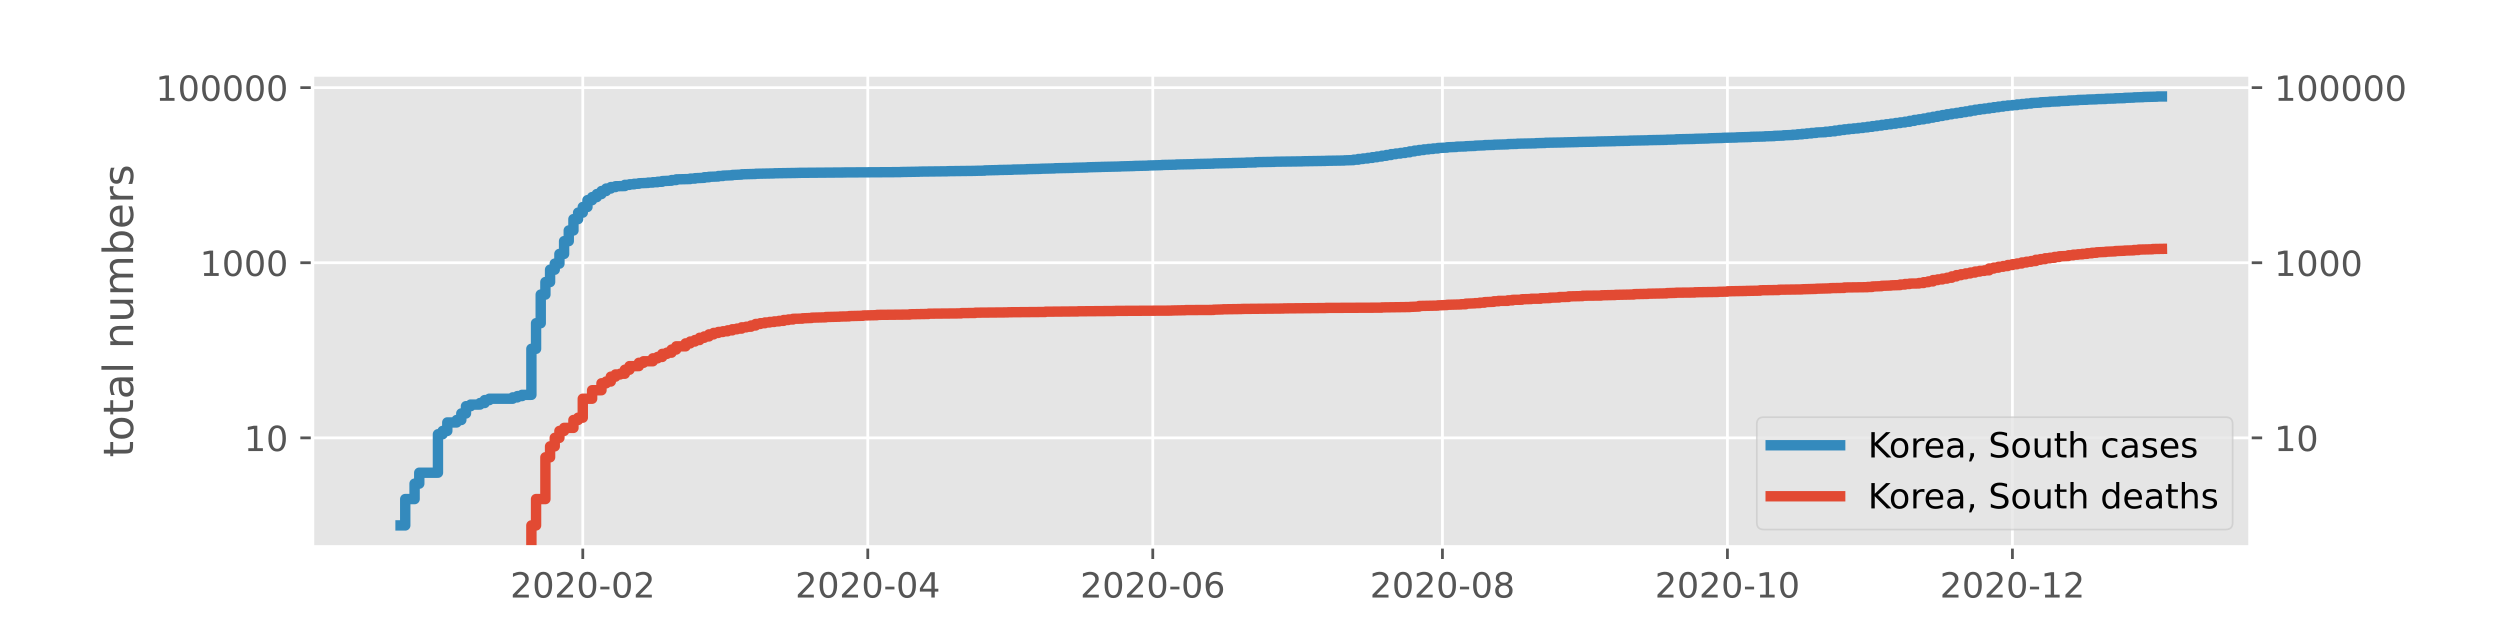
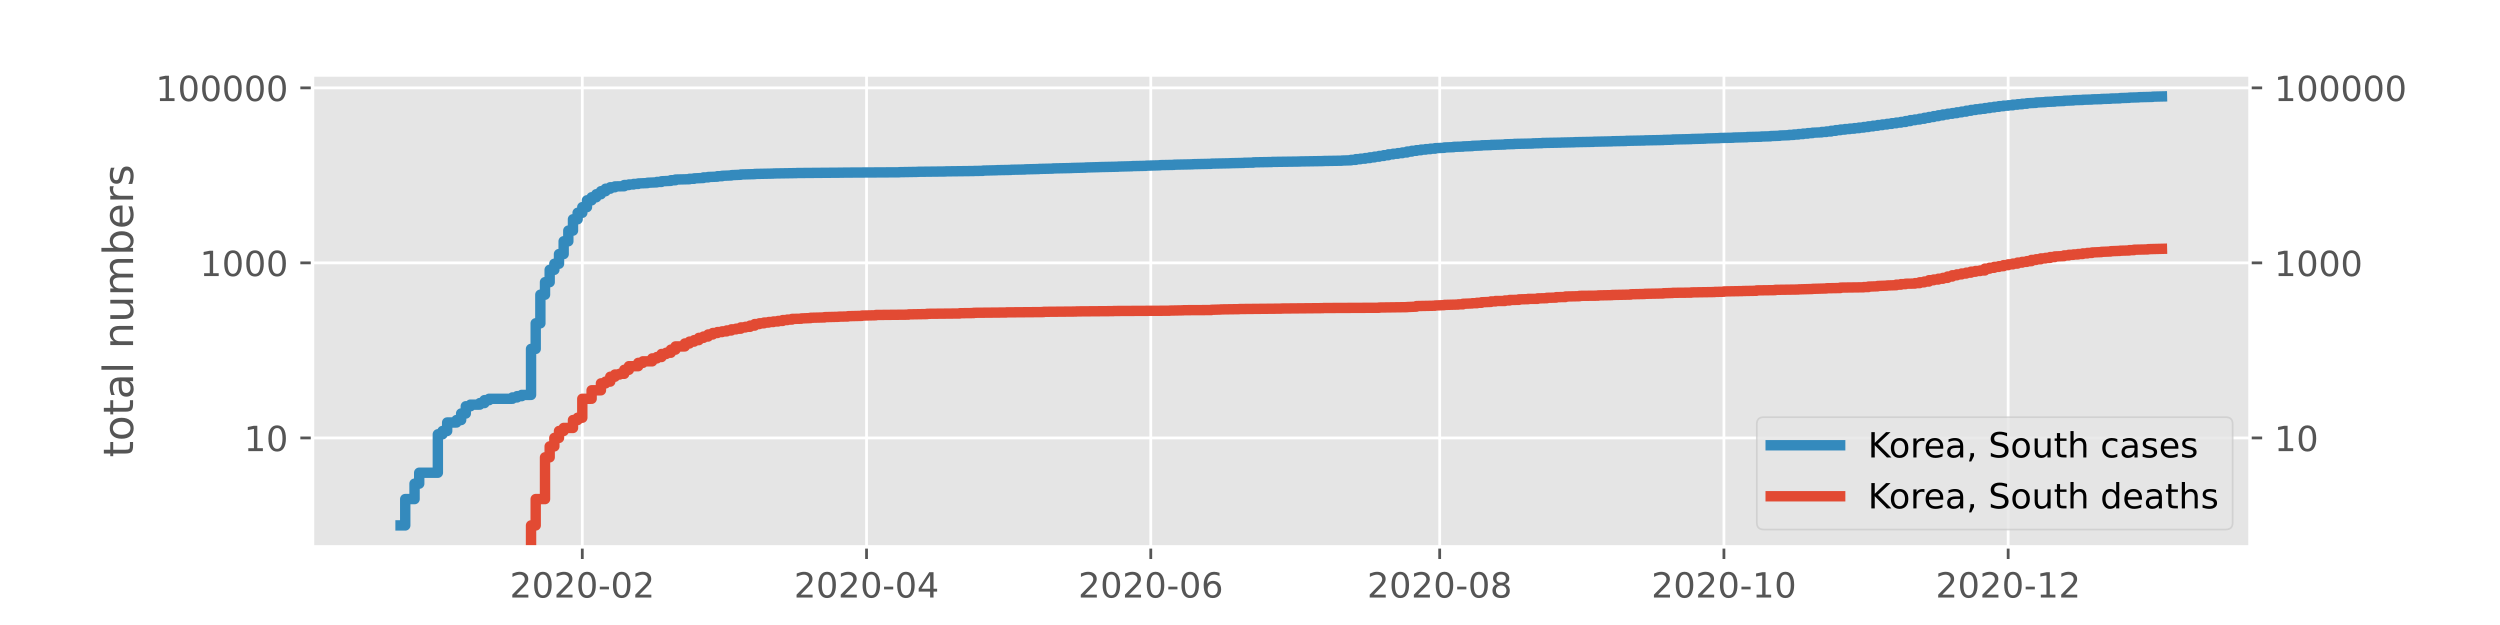
<svg xmlns="http://www.w3.org/2000/svg" xmlns:xlink="http://www.w3.org/1999/xlink" height="180pt" version="1.1" viewBox="0 0 720 180" width="720pt">
  <defs>
    <style type="text/css">*{stroke-linecap:butt;stroke-linejoin:round;}</style>
  </defs>
  <g id="figure_1">
    <g id="patch_1">
      <path d="M 0 180  L 720 180  L 720 0  L 0 0  z " style="fill:#ffffff;" />
    </g>
    <g id="axes_1">
      <g id="patch_2">
        <path d="M 90 157.5  L 648 157.5  L 648 21.6  L 90 21.6  z " style="fill:#e5e5e5;" />
      </g>
      <g id="matplotlib.axis_1">
        <g id="xtick_1">
          <g id="line2d_1">
-             <path clip-path="url(#p358bcbb4d2)" d="M 167.84 157.5  L 167.84 21.6  " style="fill:none;stroke:#ffffff;stroke-linecap:square;stroke-width:0.8;" />
+             <path clip-path="url(#p4f845d8f2d)" d="M 167.701 157.5  L 167.701 21.6  " style="fill:none;stroke:#ffffff;stroke-linecap:square;stroke-width:0.8;" />
          </g>
          <g id="line2d_2">
            <defs>
-               <path d="M 0 0  L 0 3.5  " id="ma86ecebaae" style="stroke:#555555;stroke-width:0.8;" />
+               <path d="M 0 0  L 0 3.5  " id="m349d7e79b9" style="stroke:#555555;stroke-width:0.8;" />
            </defs>
            <g>
-               <use style="fill:#555555;stroke:#555555;stroke-width:0.8;" x="167.84" xlink:href="#ma86ecebaae" y="157.5" />
+               <use style="fill:#555555;stroke:#555555;stroke-width:0.8;" x="167.701" xlink:href="#m349d7e79b9" y="157.5" />
            </g>
          </g>
          <g id="text_1">
-             <text style="fill:#555555;font-family:DejaVu Sans;font-size:10px;font-stretch:normal;font-style:normal;font-weight:normal;text-anchor:middle;" transform="rotate(-0, 167.8401, 172.0984)" x="167.84" y="172.098">2020-02</text>
+             <text style="fill:#555555;font-family:DejaVu Sans;font-size:10px;font-stretch:normal;font-style:normal;font-weight:normal;text-anchor:middle;" transform="rotate(-0, 167.7013, 172.0984)" x="167.701" y="172.098">2020-02</text>
          </g>
        </g>
        <g id="xtick_2">
          <g id="line2d_3">
-             <path clip-path="url(#p358bcbb4d2)" d="M 249.919 157.5  L 249.919 21.6  " style="fill:none;stroke:#ffffff;stroke-linecap:square;stroke-width:0.8;" />
+             <path clip-path="url(#p4f845d8f2d)" d="M 249.563 157.5  L 249.563 21.6  " style="fill:none;stroke:#ffffff;stroke-linecap:square;stroke-width:0.8;" />
          </g>
          <g id="line2d_4">
            <g>
-               <use style="fill:#555555;stroke:#555555;stroke-width:0.8;" x="249.919" xlink:href="#ma86ecebaae" y="157.5" />
+               <use style="fill:#555555;stroke:#555555;stroke-width:0.8;" x="249.563" xlink:href="#m349d7e79b9" y="157.5" />
            </g>
          </g>
          <g id="text_2">
-             <text style="fill:#555555;font-family:DejaVu Sans;font-size:10px;font-stretch:normal;font-style:normal;font-weight:normal;text-anchor:middle;" transform="rotate(-0, 249.9187, 172.0984)" x="249.919" y="172.098">2020-04</text>
+             <text style="fill:#555555;font-family:DejaVu Sans;font-size:10px;font-stretch:normal;font-style:normal;font-weight:normal;text-anchor:middle;" transform="rotate(-0, 249.5628, 172.0984)" x="249.563" y="172.098">2020-04</text>
          </g>
        </g>
        <g id="xtick_3">
          <g id="line2d_5">
-             <path clip-path="url(#p358bcbb4d2)" d="M 331.997 157.5  L 331.997 21.6  " style="fill:none;stroke:#ffffff;stroke-linecap:square;stroke-width:0.8;" />
+             <path clip-path="url(#p4f845d8f2d)" d="M 331.424 157.5  L 331.424 21.6  " style="fill:none;stroke:#ffffff;stroke-linecap:square;stroke-width:0.8;" />
          </g>
          <g id="line2d_6">
            <g>
-               <use style="fill:#555555;stroke:#555555;stroke-width:0.8;" x="331.997" xlink:href="#ma86ecebaae" y="157.5" />
+               <use style="fill:#555555;stroke:#555555;stroke-width:0.8;" x="331.424" xlink:href="#m349d7e79b9" y="157.5" />
            </g>
          </g>
          <g id="text_3">
-             <text style="fill:#555555;font-family:DejaVu Sans;font-size:10px;font-stretch:normal;font-style:normal;font-weight:normal;text-anchor:middle;" transform="rotate(-0, 331.9973, 172.0984)" x="331.997" y="172.098">2020-06</text>
+             <text style="fill:#555555;font-family:DejaVu Sans;font-size:10px;font-stretch:normal;font-style:normal;font-weight:normal;text-anchor:middle;" transform="rotate(-0, 331.4242, 172.0984)" x="331.424" y="172.098">2020-06</text>
          </g>
        </g>
        <g id="xtick_4">
          <g id="line2d_7">
-             <path clip-path="url(#p358bcbb4d2)" d="M 415.422 157.5  L 415.422 21.6  " style="fill:none;stroke:#ffffff;stroke-linecap:square;stroke-width:0.8;" />
+             <path clip-path="url(#p4f845d8f2d)" d="M 414.628 157.5  L 414.628 21.6  " style="fill:none;stroke:#ffffff;stroke-linecap:square;stroke-width:0.8;" />
          </g>
          <g id="line2d_8">
            <g>
-               <use style="fill:#555555;stroke:#555555;stroke-width:0.8;" x="415.422" xlink:href="#ma86ecebaae" y="157.5" />
+               <use style="fill:#555555;stroke:#555555;stroke-width:0.8;" x="414.628" xlink:href="#m349d7e79b9" y="157.5" />
            </g>
          </g>
          <g id="text_4">
-             <text style="fill:#555555;font-family:DejaVu Sans;font-size:10px;font-stretch:normal;font-style:normal;font-weight:normal;text-anchor:middle;" transform="rotate(-0, 415.4215, 172.0984)" x="415.422" y="172.098">2020-08</text>
+             <text style="fill:#555555;font-family:DejaVu Sans;font-size:10px;font-stretch:normal;font-style:normal;font-weight:normal;text-anchor:middle;" transform="rotate(-0, 414.6277, 172.0984)" x="414.628" y="172.098">2020-08</text>
          </g>
        </g>
        <g id="xtick_5">
          <g id="line2d_9">
-             <path clip-path="url(#p358bcbb4d2)" d="M 497.5 157.5  L 497.5 21.6  " style="fill:none;stroke:#ffffff;stroke-linecap:square;stroke-width:0.8;" />
+             <path clip-path="url(#p4f845d8f2d)" d="M 496.489 157.5  L 496.489 21.6  " style="fill:none;stroke:#ffffff;stroke-linecap:square;stroke-width:0.8;" />
          </g>
          <g id="line2d_10">
            <g>
-               <use style="fill:#555555;stroke:#555555;stroke-width:0.8;" x="497.5" xlink:href="#ma86ecebaae" y="157.5" />
+               <use style="fill:#555555;stroke:#555555;stroke-width:0.8;" x="496.489" xlink:href="#m349d7e79b9" y="157.5" />
            </g>
          </g>
          <g id="text_5">
-             <text style="fill:#555555;font-family:DejaVu Sans;font-size:10px;font-stretch:normal;font-style:normal;font-weight:normal;text-anchor:middle;" transform="rotate(-0, 497.5001, 172.0984)" x="497.5" y="172.098">2020-10</text>
+             <text style="fill:#555555;font-family:DejaVu Sans;font-size:10px;font-stretch:normal;font-style:normal;font-weight:normal;text-anchor:middle;" transform="rotate(-0, 496.4892, 172.0984)" x="496.489" y="172.098">2020-10</text>
          </g>
        </g>
        <g id="xtick_6">
          <g id="line2d_11">
-             <path clip-path="url(#p358bcbb4d2)" d="M 579.579 157.5  L 579.579 21.6  " style="fill:none;stroke:#ffffff;stroke-linecap:square;stroke-width:0.8;" />
+             <path clip-path="url(#p4f845d8f2d)" d="M 578.351 157.5  L 578.351 21.6  " style="fill:none;stroke:#ffffff;stroke-linecap:square;stroke-width:0.8;" />
          </g>
          <g id="line2d_12">
            <g>
-               <use style="fill:#555555;stroke:#555555;stroke-width:0.8;" x="579.579" xlink:href="#ma86ecebaae" y="157.5" />
+               <use style="fill:#555555;stroke:#555555;stroke-width:0.8;" x="578.351" xlink:href="#m349d7e79b9" y="157.5" />
            </g>
          </g>
          <g id="text_6">
-             <text style="fill:#555555;font-family:DejaVu Sans;font-size:10px;font-stretch:normal;font-style:normal;font-weight:normal;text-anchor:middle;" transform="rotate(-0, 579.5787, 172.0984)" x="579.579" y="172.098">2020-12</text>
+             <text style="fill:#555555;font-family:DejaVu Sans;font-size:10px;font-stretch:normal;font-style:normal;font-weight:normal;text-anchor:middle;" transform="rotate(-0, 578.3506, 172.0984)" x="578.351" y="172.098">2020-12</text>
          </g>
        </g>
      </g>
      <g id="matplotlib.axis_2">
        <g id="ytick_1">
          <g id="line2d_13">
-             <path clip-path="url(#p358bcbb4d2)" d="M 90 126.106  L 648 126.106  " style="fill:none;stroke:#ffffff;stroke-linecap:square;stroke-width:0.8;" />
+             <path clip-path="url(#p4f845d8f2d)" d="M 90 126.119  L 648 126.119  " style="fill:none;stroke:#ffffff;stroke-linecap:square;stroke-width:0.8;" />
          </g>
          <g id="line2d_14">
            <defs>
-               <path d="M 0 0  L -3.5 0  " id="mae85c278b9" style="stroke:#555555;stroke-width:0.8;" />
+               <path d="M 0 0  L -3.5 0  " id="m4d18a82ed4" style="stroke:#555555;stroke-width:0.8;" />
            </defs>
            <g>
-               <use style="fill:#555555;stroke:#555555;stroke-width:0.8;" x="90" xlink:href="#mae85c278b9" y="126.106" />
+               <use style="fill:#555555;stroke:#555555;stroke-width:0.8;" x="90" xlink:href="#m4d18a82ed4" y="126.119" />
            </g>
          </g>
          <g id="line2d_15">
            <defs>
-               <path d="M 0 0  L 3.5 0  " id="m5479e843fd" style="stroke:#555555;stroke-width:0.8;" />
+               <path d="M 0 0  L 3.5 0  " id="ma02a25c690" style="stroke:#555555;stroke-width:0.8;" />
            </defs>
            <g>
-               <use style="fill:#555555;stroke:#555555;stroke-width:0.8;" x="648" xlink:href="#m5479e843fd" y="126.106" />
+               <use style="fill:#555555;stroke:#555555;stroke-width:0.8;" x="648" xlink:href="#ma02a25c690" y="126.119" />
            </g>
          </g>
          <g id="text_7">
-             <text style="fill:#555555;font-family:DejaVu Sans;font-size:10px;font-stretch:normal;font-style:normal;font-weight:normal;text-anchor:end;" transform="rotate(-0, 83, 129.9052)" x="83" y="129.905">10</text>
+             <text style="fill:#555555;font-family:DejaVu Sans;font-size:10px;font-stretch:normal;font-style:normal;font-weight:normal;text-anchor:end;" transform="rotate(-0, 83, 129.9178)" x="83" y="129.918">10</text>
          </g>
          <g id="text_8">
-             <text style="fill:#555555;font-family:DejaVu Sans;font-size:10px;font-stretch:normal;font-style:normal;font-weight:normal;text-anchor:start;" transform="rotate(-0, 655, 129.9052)" x="655" y="129.905">10</text>
+             <text style="fill:#555555;font-family:DejaVu Sans;font-size:10px;font-stretch:normal;font-style:normal;font-weight:normal;text-anchor:start;" transform="rotate(-0, 655, 129.9178)" x="655" y="129.918">10</text>
          </g>
        </g>
        <g id="ytick_2">
          <g id="line2d_16">
-             <path clip-path="url(#p358bcbb4d2)" d="M 90 75.672  L 648 75.672  " style="fill:none;stroke:#ffffff;stroke-linecap:square;stroke-width:0.8;" />
+             <path clip-path="url(#p4f845d8f2d)" d="M 90 75.71  L 648 75.71  " style="fill:none;stroke:#ffffff;stroke-linecap:square;stroke-width:0.8;" />
          </g>
          <g id="line2d_17">
            <g>
-               <use style="fill:#555555;stroke:#555555;stroke-width:0.8;" x="90" xlink:href="#mae85c278b9" y="75.672" />
+               <use style="fill:#555555;stroke:#555555;stroke-width:0.8;" x="90" xlink:href="#m4d18a82ed4" y="75.71" />
            </g>
          </g>
          <g id="line2d_18">
            <g>
-               <use style="fill:#555555;stroke:#555555;stroke-width:0.8;" x="648" xlink:href="#m5479e843fd" y="75.672" />
+               <use style="fill:#555555;stroke:#555555;stroke-width:0.8;" x="648" xlink:href="#ma02a25c690" y="75.71" />
            </g>
          </g>
          <g id="text_9">
-             <text style="fill:#555555;font-family:DejaVu Sans;font-size:10px;font-stretch:normal;font-style:normal;font-weight:normal;text-anchor:end;" transform="rotate(-0, 83, 79.47158)" x="83" y="79.472">1000</text>
+             <text style="fill:#555555;font-family:DejaVu Sans;font-size:10px;font-stretch:normal;font-style:normal;font-weight:normal;text-anchor:end;" transform="rotate(-0, 83, 79.50959)" x="83" y="79.51">1000</text>
          </g>
          <g id="text_10">
-             <text style="fill:#555555;font-family:DejaVu Sans;font-size:10px;font-stretch:normal;font-style:normal;font-weight:normal;text-anchor:start;" transform="rotate(-0, 655, 79.47158)" x="655" y="79.472">1000</text>
+             <text style="fill:#555555;font-family:DejaVu Sans;font-size:10px;font-stretch:normal;font-style:normal;font-weight:normal;text-anchor:start;" transform="rotate(-0, 655, 79.50959)" x="655" y="79.51">1000</text>
          </g>
        </g>
        <g id="ytick_3">
          <g id="line2d_19">
-             <path clip-path="url(#p358bcbb4d2)" d="M 90 25.239  L 648 25.239  " style="fill:none;stroke:#ffffff;stroke-linecap:square;stroke-width:0.8;" />
+             <path clip-path="url(#p4f845d8f2d)" d="M 90 25.302  L 648 25.302  " style="fill:none;stroke:#ffffff;stroke-linecap:square;stroke-width:0.8;" />
          </g>
          <g id="line2d_20">
            <g>
-               <use style="fill:#555555;stroke:#555555;stroke-width:0.8;" x="90" xlink:href="#mae85c278b9" y="25.239" />
+               <use style="fill:#555555;stroke:#555555;stroke-width:0.8;" x="90" xlink:href="#m4d18a82ed4" y="25.302" />
            </g>
          </g>
          <g id="line2d_21">
            <g>
-               <use style="fill:#555555;stroke:#555555;stroke-width:0.8;" x="648" xlink:href="#m5479e843fd" y="25.239" />
+               <use style="fill:#555555;stroke:#555555;stroke-width:0.8;" x="648" xlink:href="#ma02a25c690" y="25.302" />
            </g>
          </g>
          <g id="text_11">
-             <text style="fill:#555555;font-family:DejaVu Sans;font-size:10px;font-stretch:normal;font-style:normal;font-weight:normal;text-anchor:end;" transform="rotate(-0, 83, 29.038)" x="83" y="29.038">100000</text>
+             <text style="fill:#555555;font-family:DejaVu Sans;font-size:10px;font-stretch:normal;font-style:normal;font-weight:normal;text-anchor:end;" transform="rotate(-0, 83, 29.10135)" x="83" y="29.101">100000</text>
          </g>
          <g id="text_12">
-             <text style="fill:#555555;font-family:DejaVu Sans;font-size:10px;font-stretch:normal;font-style:normal;font-weight:normal;text-anchor:start;" transform="rotate(-0, 655, 29.038)" x="655" y="29.038">100000</text>
+             <text style="fill:#555555;font-family:DejaVu Sans;font-size:10px;font-stretch:normal;font-style:normal;font-weight:normal;text-anchor:start;" transform="rotate(-0, 655, 29.10135)" x="655" y="29.101">100000</text>
          </g>
        </g>
        <g id="text_13">
          <text style="fill:#555555;font-family:DejaVu Sans;font-size:12px;font-stretch:normal;font-style:normal;font-weight:normal;text-anchor:middle;" transform="rotate(-90, 38.32937, 89.55)" x="38.329" y="89.55">total numbers</text>
        </g>
      </g>
      <g id="line2d_22">
-         <path clip-path="url(#p358bcbb4d2)" d="M 115.364 151.323  L 116.709 151.323  L 116.709 143.732  L 119.4 143.732  L 119.4 139.291  L 120.746 139.291  L 120.746 136.141  L 126.128 136.141  L 126.128 125.062  L 127.474 125.062  L 127.474 124.109  L 128.819 124.109  L 128.819 121.665  L 131.51 121.665  L 131.51 120.959  L 132.856 120.959  L 132.856 119.077  L 134.201 119.077  L 134.201 116.984  L 135.547 116.984  L 135.547 116.518  L 138.238 116.518  L 138.238 116.071  L 139.584 116.071  L 139.584 115.228  L 140.929 115.228  L 140.929 114.83  L 147.657 114.83  L 147.657 114.446  L 149.002 114.446  L 149.002 114.074  L 150.348 114.074  L 150.348 113.715  L 153.039 113.715  L 153.039 100.46  L 154.385 100.46  L 154.385 93.081  L 155.73 93.081  L 155.73 84.839  L 157.076 84.839  L 157.076 81.23  L 158.421 81.23  L 158.421 77.673  L 159.767 77.673  L 159.767 75.927  L 161.112 75.927  L 161.112 73.133  L 162.458 73.133  L 162.458 69.444  L 163.803 69.444  L 163.803 66.376  L 165.149 66.376  L 165.149 63.107  L 166.495 63.107  L 166.495 61.238  L 167.84 61.238  L 167.84 59.61  L 169.186 59.61  L 169.186 57.647  L 170.531 57.647  L 170.531 56.764  L 171.877 56.764  L 171.877 55.89  L 173.222 55.89  L 173.222 55.018  L 174.568 55.018  L 174.568 54.298  L 175.913 54.298  L 175.913 53.881  L 177.259 53.881  L 177.259 53.638  L 179.95 53.587  L 179.95 53.24  L 181.296 53.24  L 181.296 53.08  L 182.641 53.08  L 182.641 52.928  L 183.987 52.928  L 183.987 52.782  L 186.678 52.68  L 186.678 52.581  L 188.023 52.581  L 188.023 52.47  L 189.369 52.47  L 189.369 52.348  L 190.714 52.348  L 190.714 52.152  L 193.406 52.041  L 193.406 51.857  L 194.751 51.857  L 194.751 51.657  L 198.788 51.565  L 198.788 51.444  L 200.133 51.444  L 200.133 51.32  L 202.824 51.213  L 202.824 51.043  L 204.17 51.043  L 204.17 50.922  L 206.861 50.833  L 206.861 50.692  L 208.207 50.692  L 208.207 50.58  L 210.898 50.482  L 210.898 50.388  L 213.589 50.286  L 213.589 50.199  L 217.626 50.099  L 217.626 50.043  L 223.008 49.942  L 223.008 49.909  L 229.735 49.804  L 229.735 49.781  L 243.191 49.676  L 243.191 49.662  L 259.338 49.572  L 259.338 49.538  L 264.72 49.45  L 264.72 49.421  L 272.793 49.334  L 272.793 49.303  L 280.866 49.209  L 280.866 49.19  L 283.558 49.151  L 283.558 49.075  L 287.594 48.981  L 287.594 48.955  L 291.631 48.886  L 291.631 48.84  L 295.667 48.766  L 295.667 48.718  L 299.704 48.63  L 299.704 48.595  L 303.741 48.507  L 303.741 48.456  L 309.123 48.349  L 309.123 48.318  L 313.16 48.227  L 313.16 48.183  L 317.196 48.081  L 317.196 48.066  L 322.578 47.957  L 322.578 47.923  L 326.615 47.825  L 326.615 47.789  L 330.652 47.709  L 330.652 47.663  L 334.688 47.557  L 334.688 47.506  L 338.725 47.431  L 338.725 47.379  L 344.107 47.272  L 344.107 47.237  L 349.49 47.128  L 349.49 47.078  L 354.872 46.972  L 354.872 46.951  L 358.908 46.866  L 358.908 46.819  L 361.599 46.787  L 361.599 46.699  L 366.982 46.613  L 366.982 46.576  L 375.055 46.471  L 375.055 46.445  L 381.783 46.34  L 381.783 46.313  L 387.165 46.226  L 387.165 46.184  L 389.856 46.108  L 389.856 45.987  L 391.202 45.987  L 391.202 45.785  L 392.547 45.785  L 392.547 45.645  L 393.893 45.645  L 393.893 45.473  L 395.238 45.473  L 395.238 45.269  L 396.584 45.269  L 396.584 45.074  L 397.929 45.074  L 397.929 44.859  L 399.275 44.859  L 399.275 44.643  L 400.62 44.643  L 400.62 44.39  L 401.966 44.39  L 401.966 44.224  L 403.312 44.224  L 403.312 44.052  L 404.657 44.052  L 404.657 43.858  L 406.003 43.858  L 406.003 43.597  L 407.348 43.597  L 407.348 43.382  L 408.694 43.382  L 408.694 43.198  L 410.039 43.198  L 410.039 43.031  L 411.385 43.031  L 411.385 42.894  L 412.73 42.894  L 412.73 42.765  L 414.076 42.765  L 414.076 42.621  L 416.767 42.517  L 416.767 42.413  L 419.458 42.325  L 419.458 42.238  L 422.149 42.177  L 422.149 42.107  L 424.84 42.028  L 424.84 41.949  L 427.531 41.861  L 427.531 41.793  L 430.223 41.734  L 430.223 41.68  L 434.259 41.573  L 434.259 41.499  L 436.95 41.438  L 436.95 41.385  L 442.333 41.284  L 442.333 41.232  L 445.024 41.173  L 445.024 41.119  L 450.406 41.024  L 450.406 41.006  L 454.442 40.919  L 454.442 40.89  L 459.825 40.793  L 459.825 40.759  L 465.207 40.653  L 465.207 40.621  L 469.244 40.552  L 469.244 40.507  L 474.626 40.405  L 474.626 40.374  L 480.008 40.276  L 480.008 40.237  L 482.699 40.185  L 482.699 40.119  L 488.081 40.01  L 488.081 39.973  L 492.118 39.878  L 492.118 39.83  L 496.155 39.727  L 496.155 39.687  L 500.191 39.608  L 500.191 39.558  L 504.228 39.463  L 504.228 39.406  L 508.265 39.316  L 508.265 39.259  L 510.956 39.202  L 510.956 39.128  L 513.647 39.048  L 513.647 38.968  L 516.338 38.883  L 516.338 38.796  L 517.683 38.796  L 517.683 38.679  L 519.029 38.679  L 519.029 38.551  L 520.374 38.551  L 520.374 38.418  L 521.72 38.418  L 521.72 38.278  L 523.066 38.278  L 523.066 38.16  L 525.757 38.064  L 525.757 37.941  L 527.102 37.941  L 527.102 37.808  L 528.448 37.808  L 528.448 37.609  L 529.793 37.609  L 529.793 37.418  L 531.139 37.418  L 531.139 37.257  L 532.484 37.257  L 532.484 37.11  L 533.83 37.11  L 533.83 36.989  L 535.176 36.989  L 535.176 36.845  L 536.521 36.845  L 536.521 36.685  L 537.867 36.685  L 537.867 36.518  L 539.212 36.518  L 539.212 36.327  L 540.558 36.327  L 540.558 36.153  L 541.903 36.153  L 541.903 35.967  L 543.249 35.967  L 543.249 35.789  L 544.594 35.789  L 544.594 35.62  L 545.94 35.62  L 545.94 35.43  L 547.286 35.43  L 547.286 35.247  L 548.631 35.247  L 548.631 35.06  L 549.977 35.06  L 549.977 34.808  L 551.322 34.808  L 551.322 34.541  L 552.668 34.541  L 552.668 34.359  L 554.013 34.359  L 554.013 34.14  L 555.359 34.14  L 555.359 33.877  L 556.704 33.877  L 556.704 33.636  L 558.05 33.636  L 558.05 33.388  L 559.395 33.388  L 559.395 33.148  L 560.741 33.148  L 560.741 32.903  L 562.087 32.903  L 562.087 32.701  L 563.432 32.701  L 563.432 32.515  L 564.778 32.515  L 564.778 32.285  L 566.123 32.285  L 566.123 32.082  L 567.469 32.082  L 567.469 31.832  L 568.814 31.832  L 568.814 31.608  L 570.16 31.608  L 570.16 31.419  L 571.505 31.419  L 571.505 31.265  L 572.851 31.265  L 572.851 31.068  L 574.197 31.068  L 574.197 30.875  L 575.542 30.875  L 575.542 30.699  L 576.888 30.699  L 576.888 30.515  L 578.233 30.515  L 578.233 30.37  L 579.579 30.37  L 579.579 30.256  L 580.924 30.256  L 580.924 30.081  L 582.27 30.081  L 582.27 29.96  L 583.615 29.96  L 583.615 29.82  L 584.961 29.82  L 584.961 29.676  L 587.652 29.566  L 587.652 29.463  L 590.343 29.356  L 590.343 29.284  L 593.034 29.2  L 593.034 29.112  L 595.725 29.032  L 595.725 28.952  L 598.416 28.864  L 598.416 28.785  L 601.108 28.726  L 601.108 28.668  L 603.799 28.608  L 603.799 28.548  L 606.49 28.498  L 606.49 28.434  L 609.181 28.377  L 609.181 28.314  L 611.872 28.262  L 611.872 28.183  L 614.563 28.112  L 614.563 28.045  L 617.254 27.981  L 617.254 27.931  L 621.291 27.842  L 621.291 27.777  L 622.636 27.777  L 622.636 27.777  " style="fill:none;stroke:#348abd;stroke-linecap:square;stroke-width:3;" />
+         <path clip-path="url(#p4f845d8f2d)" d="M 115.364 151.323  L 116.706 151.323  L 116.706 143.736  L 119.39 143.736  L 119.39 139.297  L 120.732 139.297  L 120.732 136.148  L 126.1 136.148  L 126.1 125.075  L 127.442 125.075  L 127.442 124.123  L 128.784 124.123  L 128.784 121.68  L 131.468 121.68  L 131.468 120.974  L 132.81 120.974  L 132.81 119.093  L 134.152 119.093  L 134.152 117.002  L 135.494 117.002  L 135.494 116.536  L 138.177 116.536  L 138.177 116.089  L 139.519 116.089  L 139.519 115.246  L 140.861 115.246  L 140.861 114.848  L 147.571 114.848  L 147.571 114.464  L 148.913 114.464  L 148.913 114.093  L 150.255 114.093  L 150.255 113.734  L 152.939 113.734  L 152.939 100.485  L 154.281 100.485  L 154.281 93.111  L 155.623 93.111  L 155.623 84.872  L 156.965 84.872  L 156.965 81.265  L 158.307 81.265  L 158.307 77.71  L 159.649 77.71  L 159.649 75.965  L 160.991 75.965  L 160.991 73.172  L 162.333 73.172  L 162.333 69.485  L 163.675 69.485  L 163.675 66.419  L 165.017 66.419  L 165.017 63.151  L 166.359 63.151  L 166.359 61.283  L 167.701 61.283  L 167.701 59.656  L 169.043 59.656  L 169.043 57.694  L 170.385 57.694  L 170.385 56.812  L 171.727 56.812  L 171.727 55.938  L 173.069 55.938  L 173.069 55.066  L 174.411 55.066  L 174.411 54.346  L 175.753 54.346  L 175.753 53.93  L 177.095 53.93  L 177.095 53.687  L 179.779 53.636  L 179.779 53.289  L 181.121 53.289  L 181.121 53.13  L 182.463 53.13  L 182.463 52.978  L 183.805 52.978  L 183.805 52.832  L 186.489 52.729  L 186.489 52.631  L 189.173 52.519  L 189.173 52.398  L 190.515 52.398  L 190.515 52.202  L 193.199 52.091  L 193.199 51.907  L 194.541 51.907  L 194.541 51.707  L 198.567 51.615  L 198.567 51.494  L 199.909 51.494  L 199.909 51.37  L 202.593 51.263  L 202.593 51.093  L 203.935 51.093  L 203.935 50.972  L 206.619 50.884  L 206.619 50.743  L 207.961 50.743  L 207.961 50.631  L 210.645 50.533  L 210.645 50.439  L 213.329 50.337  L 213.329 50.25  L 217.355 50.15  L 217.355 50.094  L 222.723 49.993  L 222.723 49.96  L 229.433 49.855  L 229.433 49.832  L 242.853 49.727  L 242.853 49.713  L 258.957 49.623  L 258.957 49.589  L 264.325 49.501  L 264.325 49.472  L 272.377 49.386  L 272.377 49.354  L 280.429 49.26  L 280.429 49.241  L 283.113 49.202  L 283.113 49.126  L 287.139 49.033  L 287.139 49.007  L 291.165 48.937  L 291.165 48.891  L 295.19 48.818  L 295.19 48.77  L 299.216 48.682  L 299.216 48.646  L 303.242 48.559  L 303.242 48.508  L 308.61 48.401  L 308.61 48.37  L 312.636 48.279  L 312.636 48.235  L 316.662 48.133  L 316.662 48.118  L 322.03 48.009  L 322.03 47.975  L 326.056 47.877  L 326.056 47.841  L 330.082 47.761  L 330.082 47.716  L 334.108 47.609  L 334.108 47.558  L 338.134 47.483  L 338.134 47.431  L 343.502 47.325  L 343.502 47.289  L 348.87 47.18  L 348.87 47.131  L 354.238 47.024  L 354.238 47.004  L 358.264 46.918  L 358.264 46.872  L 360.948 46.84  L 360.948 46.752  L 366.316 46.666  L 366.316 46.629  L 374.368 46.523  L 374.368 46.497  L 381.078 46.392  L 381.078 46.365  L 386.446 46.279  L 386.446 46.237  L 389.13 46.161  L 389.13 46.04  L 390.472 46.04  L 390.472 45.838  L 391.814 45.838  L 391.814 45.699  L 393.156 45.699  L 393.156 45.526  L 394.498 45.526  L 394.498 45.322  L 395.84 45.322  L 395.84 45.127  L 397.182 45.127  L 397.182 44.913  L 398.524 44.913  L 398.524 44.697  L 399.866 44.697  L 399.866 44.444  L 401.208 44.444  L 401.208 44.278  L 402.55 44.278  L 402.55 44.106  L 403.892 44.106  L 403.892 43.912  L 405.234 43.912  L 405.234 43.651  L 406.576 43.651  L 406.576 43.436  L 407.918 43.436  L 407.918 43.252  L 409.26 43.252  L 409.26 43.085  L 410.602 43.085  L 410.602 42.948  L 411.944 42.948  L 411.944 42.82  L 413.286 42.82  L 413.286 42.676  L 415.97 42.572  L 415.97 42.468  L 418.654 42.38  L 418.654 42.293  L 421.338 42.232  L 421.338 42.162  L 424.022 42.083  L 424.022 42.004  L 426.706 41.916  L 426.706 41.848  L 429.39 41.789  L 429.39 41.735  L 433.416 41.628  L 433.416 41.554  L 436.1 41.493  L 436.1 41.44  L 441.468 41.339  L 441.468 41.287  L 444.152 41.228  L 444.152 41.175  L 449.519 41.079  L 449.519 41.062  L 453.545 40.974  L 453.545 40.945  L 458.913 40.849  L 458.913 40.815  L 464.281 40.708  L 464.281 40.676  L 468.307 40.607  L 468.307 40.562  L 473.675 40.461  L 473.675 40.429  L 479.043 40.332  L 479.043 40.292  L 481.727 40.241  L 481.727 40.175  L 487.095 40.066  L 487.095 40.029  L 491.121 39.934  L 491.121 39.886  L 495.147 39.783  L 495.147 39.743  L 499.173 39.665  L 499.173 39.614  L 503.199 39.52  L 503.199 39.462  L 507.225 39.373  L 507.225 39.315  L 509.909 39.259  L 509.909 39.184  L 512.593 39.105  L 512.593 39.025  L 515.277 38.939  L 515.277 38.853  L 516.619 38.853  L 516.619 38.735  L 517.961 38.735  L 517.961 38.608  L 519.303 38.608  L 519.303 38.475  L 520.645 38.475  L 520.645 38.335  L 521.987 38.335  L 521.987 38.217  L 524.671 38.12  L 524.671 37.998  L 526.013 37.998  L 526.013 37.865  L 527.355 37.865  L 527.355 37.666  L 528.697 37.666  L 528.697 37.475  L 530.039 37.475  L 530.039 37.314  L 531.381 37.314  L 531.381 37.168  L 532.723 37.168  L 532.723 37.046  L 534.065 37.046  L 534.065 36.903  L 535.407 36.903  L 535.407 36.743  L 536.749 36.743  L 536.749 36.576  L 538.091 36.576  L 538.091 36.385  L 539.433 36.385  L 539.433 36.21  L 540.775 36.21  L 540.775 36.025  L 542.117 36.025  L 542.117 35.847  L 543.459 35.847  L 543.459 35.678  L 544.801 35.678  L 544.801 35.488  L 546.143 35.488  L 546.143 35.305  L 547.485 35.305  L 547.485 35.119  L 548.827 35.119  L 548.827 34.867  L 550.169 34.867  L 550.169 34.6  L 551.511 34.6  L 551.511 34.418  L 552.853 34.418  L 552.853 34.198  L 554.195 34.198  L 554.195 33.936  L 555.537 33.936  L 555.537 33.695  L 556.879 33.695  L 556.879 33.447  L 558.221 33.447  L 558.221 33.207  L 559.563 33.207  L 559.563 32.963  L 560.905 32.963  L 560.905 32.761  L 562.247 32.761  L 562.247 32.574  L 563.589 32.574  L 563.589 32.345  L 564.931 32.345  L 564.931 32.142  L 566.273 32.142  L 566.273 31.892  L 567.615 31.892  L 567.615 31.668  L 568.957 31.668  L 568.957 31.48  L 570.299 31.48  L 570.299 31.325  L 571.641 31.325  L 571.641 31.129  L 572.983 31.129  L 572.983 30.935  L 574.325 30.935  L 574.325 30.759  L 575.667 30.759  L 575.667 30.576  L 577.009 30.576  L 577.009 30.431  L 578.351 30.431  L 578.351 30.317  L 579.693 30.317  L 579.693 30.142  L 581.035 30.142  L 581.035 30.021  L 582.377 30.021  L 582.377 29.881  L 583.719 29.881  L 583.719 29.737  L 586.403 29.627  L 586.403 29.524  L 589.087 29.417  L 589.087 29.346  L 591.771 29.261  L 591.771 29.173  L 594.455 29.093  L 594.455 29.014  L 597.139 28.925  L 597.139 28.846  L 599.823 28.788  L 599.823 28.73  L 602.506 28.67  L 602.506 28.61  L 605.19 28.559  L 605.19 28.496  L 607.874 28.439  L 607.874 28.375  L 610.558 28.324  L 610.558 28.245  L 613.242 28.174  L 613.242 28.107  L 615.926 28.043  L 615.926 27.993  L 619.952 27.904  L 619.952 27.839  L 622.636 27.777  L 622.636 27.777  " style="fill:none;stroke:#348abd;stroke-linecap:square;stroke-width:3;" />
      </g>
      <g id="line2d_23">
-         <path clip-path="url(#p358bcbb4d2)" d="M 153.039 181  L 153.039 151.323  L 154.385 151.323  L 154.385 143.732  L 157.076 143.732  L 157.076 131.7  L 158.421 131.7  L 158.421 128.55  L 159.767 128.55  L 159.767 126.106  L 161.112 126.106  L 161.112 124.109  L 162.458 124.109  L 162.458 123.233  L 165.149 123.233  L 165.149 120.959  L 166.495 120.959  L 166.495 120.295  L 167.84 120.295  L 167.84 114.83  L 170.531 114.83  L 170.531 112.386  L 173.222 112.386  L 173.222 110.39  L 174.568 110.39  L 174.568 109.88  L 175.913 109.88  L 175.913 108.48  L 177.259 108.48  L 177.259 107.842  L 178.605 107.842  L 178.605 107.637  L 179.95 107.637  L 179.95 106.483  L 181.296 106.483  L 181.296 105.44  L 183.987 105.44  L 183.987 104.487  L 185.332 104.487  L 185.332 104.04  L 188.023 104.04  L 188.023 103.197  L 189.369 103.197  L 189.369 102.799  L 190.714 102.799  L 190.714 101.922  L 192.06 101.922  L 192.06 101.567  L 193.406 101.567  L 193.406 100.672  L 194.751 100.672  L 194.751 99.746  L 197.442 99.746  L 197.442 98.892  L 198.788 98.892  L 198.788 98.358  L 200.133 98.358  L 200.133 97.932  L 201.479 97.932  L 201.479 97.283  L 202.824 97.283  L 202.824 96.896  L 204.17 96.896  L 204.17 96.304  L 205.516 96.304  L 205.516 95.88  L 206.861 95.88  L 206.861 95.606  L 208.207 95.606  L 208.207 95.405  L 209.552 95.405  L 209.552 95.143  L 210.898 95.143  L 210.898 94.823  L 212.243 94.823  L 212.243 94.636  L 213.589 94.636  L 213.589 94.271  L 214.934 94.271  L 214.934 94.093  L 216.28 94.093  L 216.28 93.745  L 217.626 93.745  L 217.626 93.298  L 218.971 93.298  L 218.971 93.081  L 220.317 93.081  L 220.317 92.869  L 221.662 92.869  L 221.662 92.712  L 223.008 92.712  L 223.008 92.557  L 224.353 92.557  L 224.353 92.405  L 225.699 92.405  L 225.699 92.155  L 227.044 92.155  L 227.044 92.008  L 228.39 92.008  L 228.39 91.815  L 231.081 91.768  L 231.081 91.673  L 233.772 91.579  L 233.772 91.486  L 237.809 91.393  L 237.809 91.301  L 241.845 91.211  L 241.845 91.165  L 244.537 91.12  L 244.537 91.031  L 248.573 90.942  L 248.573 90.854  L 252.61 90.767  L 252.61 90.681  L 262.029 90.595  L 262.029 90.509  L 267.411 90.425  L 267.411 90.341  L 276.83 90.258  L 276.83 90.175  L 280.866 90.134  L 280.866 90.052  L 290.285 89.971  L 290.285 89.931  L 301.05 89.85  L 301.05 89.771  L 310.469 89.692  L 310.469 89.652  L 321.233 89.574  L 321.233 89.535  L 337.38 89.458  L 337.38 89.419  L 341.416 89.343  L 341.416 89.305  L 349.49 89.267  L 349.49 89.191  L 352.181 89.116  L 352.181 89.079  L 357.563 89.005  L 357.563 88.968  L 369.673 88.858  L 369.673 88.821  L 381.783 88.713  L 381.783 88.677  L 397.929 88.605  L 397.929 88.534  L 406.003 88.428  L 406.003 88.393  L 408.694 88.289  L 408.694 88.117  L 414.076 88.015  L 414.076 87.947  L 416.767 87.847  L 416.767 87.781  L 420.804 87.682  L 420.804 87.617  L 422.149 87.617  L 422.149 87.455  L 424.84 87.359  L 424.84 87.295  L 426.186 87.295  L 426.186 87.17  L 427.531 87.17  L 427.531 87.014  L 430.223 86.922  L 430.223 86.77  L 431.568 86.77  L 431.568 86.65  L 434.259 86.65  L 434.259 86.502  L 435.605 86.502  L 435.605 86.356  L 438.296 86.327  L 438.296 86.183  L 440.987 86.126  L 440.987 86.041  L 443.678 86.041  L 443.678 85.9  L 446.369 85.845  L 446.369 85.735  L 449.06 85.68  L 449.06 85.544  L 451.751 85.517  L 451.751 85.357  L 455.788 85.278  L 455.788 85.173  L 461.17 85.121  L 461.17 85.043  L 465.207 84.966  L 465.207 84.915  L 470.589 84.814  L 470.589 84.713  L 474.626 84.638  L 474.626 84.589  L 480.008 84.49  L 480.008 84.417  L 482.699 84.344  L 482.699 84.296  L 488.081 84.248  L 488.081 84.177  L 494.809 84.082  L 494.809 84.035  L 497.5 83.988  L 497.5 83.894  L 502.882 83.802  L 502.882 83.779  L 506.919 83.71  L 506.919 83.597  L 512.301 83.529  L 512.301 83.44  L 519.029 83.351  L 519.029 83.307  L 523.066 83.198  L 523.066 83.154  L 527.102 83.047  L 527.102 82.982  L 531.139 82.918  L 531.139 82.792  L 537.867 82.708  L 537.867 82.646  L 539.212 82.646  L 539.212 82.502  L 541.903 82.421  L 541.903 82.32  L 544.594 82.24  L 544.594 82.18  L 547.286 82.101  L 547.286 81.944  L 548.631 81.944  L 548.631 81.79  L 549.977 81.79  L 549.977 81.676  L 552.668 81.638  L 552.668 81.507  L 554.013 81.507  L 554.013 81.267  L 555.359 81.267  L 555.359 81.05  L 556.704 81.05  L 556.704 80.663  L 558.05 80.663  L 558.05 80.475  L 559.395 80.475  L 559.395 80.239  L 560.741 80.239  L 560.741 79.993  L 562.087 79.993  L 562.087 79.61  L 563.432 79.61  L 563.432 79.24  L 564.778 79.24  L 564.778 78.985  L 566.123 78.985  L 566.123 78.736  L 567.469 78.736  L 567.469 78.492  L 568.814 78.492  L 568.814 78.212  L 570.16 78.212  L 570.16 78.007  L 571.505 78.007  L 571.505 77.859  L 572.851 77.859  L 572.851 77.337  L 574.197 77.337  L 574.197 77.085  L 575.542 77.085  L 575.542 76.826  L 576.888 76.826  L 576.888 76.621  L 578.233 76.621  L 578.233 76.327  L 579.579 76.327  L 579.579 76.097  L 580.924 76.097  L 580.924 75.882  L 582.27 75.882  L 582.27 75.596  L 583.615 75.596  L 583.615 75.381  L 584.961 75.381  L 584.961 75.18  L 586.306 75.18  L 586.306 74.819  L 587.652 74.819  L 587.652 74.629  L 588.998 74.629  L 588.998 74.382  L 590.343 74.382  L 590.343 74.237  L 591.689 74.237  L 591.689 74  L 593.034 74  L 593.034 73.813  L 595.725 73.721  L 595.725 73.522  L 597.071 73.522  L 597.071 73.352  L 598.416 73.352  L 598.416 73.237  L 599.762 73.237  L 599.762 73.107  L 601.108 73.107  L 601.108 72.943  L 602.453 72.943  L 602.453 72.799  L 603.799 72.799  L 603.799 72.665  L 606.49 72.566  L 606.49 72.492  L 609.181 72.394  L 609.181 72.305  L 611.872 72.217  L 611.872 72.161  L 614.563 72.098  L 614.563 71.995  L 615.909 71.995  L 615.909 71.879  L 619.945 71.794  L 619.945 71.717  L 622.636 71.671  L 622.636 71.671  " style="fill:none;stroke:#e24a33;stroke-linecap:square;stroke-width:3;" />
+         <path clip-path="url(#p4f845d8f2d)" d="M 152.939 181  L 152.939 151.323  L 154.281 151.323  L 154.281 143.736  L 156.965 143.736  L 156.965 131.71  L 158.307 131.71  L 158.307 128.561  L 159.649 128.561  L 159.649 126.119  L 160.991 126.119  L 160.991 124.123  L 162.333 124.123  L 162.333 123.247  L 165.017 123.247  L 165.017 120.974  L 166.359 120.974  L 166.359 120.31  L 167.701 120.31  L 167.701 114.848  L 170.385 114.848  L 170.385 112.406  L 173.069 112.406  L 173.069 110.41  L 174.411 110.41  L 174.411 109.901  L 175.753 109.901  L 175.753 108.502  L 177.095 108.502  L 177.095 107.864  L 178.437 107.864  L 178.437 107.659  L 179.779 107.659  L 179.779 106.506  L 181.121 106.506  L 181.121 105.463  L 183.805 105.463  L 183.805 104.51  L 185.147 104.51  L 185.147 104.063  L 187.831 104.063  L 187.831 103.221  L 189.173 103.221  L 189.173 102.823  L 190.515 102.823  L 190.515 101.947  L 191.857 101.947  L 191.857 101.592  L 193.199 101.592  L 193.199 100.698  L 194.541 100.698  L 194.541 99.772  L 197.225 99.772  L 197.225 98.919  L 198.567 98.919  L 198.567 98.385  L 199.909 98.385  L 199.909 97.959  L 201.251 97.959  L 201.251 97.31  L 202.593 97.31  L 202.593 96.923  L 203.935 96.923  L 203.935 96.331  L 205.277 96.331  L 205.277 95.908  L 206.619 95.908  L 206.619 95.634  L 207.961 95.634  L 207.961 95.433  L 209.303 95.433  L 209.303 95.171  L 210.645 95.171  L 210.645 94.852  L 211.987 94.852  L 211.987 94.665  L 213.329 94.665  L 213.329 94.3  L 214.671 94.3  L 214.671 94.122  L 216.013 94.122  L 216.013 93.774  L 217.355 93.774  L 217.355 93.327  L 218.697 93.327  L 218.697 93.111  L 220.039 93.111  L 220.039 92.898  L 221.381 92.898  L 221.381 92.741  L 222.723 92.741  L 222.723 92.587  L 224.065 92.587  L 224.065 92.434  L 225.407 92.434  L 225.407 92.185  L 226.749 92.185  L 226.749 92.038  L 228.091 92.038  L 228.091 91.845  L 230.775 91.797  L 230.775 91.703  L 233.459 91.609  L 233.459 91.516  L 237.485 91.423  L 237.485 91.332  L 241.511 91.241  L 241.511 91.196  L 244.195 91.151  L 244.195 91.061  L 248.221 90.973  L 248.221 90.885  L 252.247 90.798  L 252.247 90.711  L 261.641 90.625  L 261.641 90.54  L 267.009 90.455  L 267.009 90.372  L 276.403 90.288  L 276.403 90.206  L 280.429 90.165  L 280.429 90.083  L 289.823 90.002  L 289.823 89.962  L 300.558 89.881  L 300.558 89.802  L 309.952 89.723  L 309.952 89.683  L 320.688 89.605  L 320.688 89.566  L 336.792 89.489  L 336.792 89.451  L 340.818 89.374  L 340.818 89.336  L 348.87 89.298  L 348.87 89.222  L 351.554 89.147  L 351.554 89.11  L 356.922 89.036  L 356.922 88.999  L 369 88.889  L 369 88.853  L 381.078 88.744  L 381.078 88.708  L 397.182 88.637  L 397.182 88.566  L 405.234 88.46  L 405.234 88.425  L 407.918 88.32  L 407.918 88.148  L 413.286 88.047  L 413.286 87.979  L 415.97 87.879  L 415.97 87.813  L 419.996 87.714  L 419.996 87.649  L 421.338 87.649  L 421.338 87.487  L 424.022 87.391  L 424.022 87.328  L 425.364 87.328  L 425.364 87.202  L 426.706 87.202  L 426.706 87.046  L 429.39 86.954  L 429.39 86.803  L 430.732 86.803  L 430.732 86.683  L 433.416 86.683  L 433.416 86.534  L 434.758 86.534  L 434.758 86.388  L 437.442 86.359  L 437.442 86.215  L 440.126 86.158  L 440.126 86.074  L 442.81 86.074  L 442.81 85.933  L 445.494 85.878  L 445.494 85.767  L 448.177 85.713  L 448.177 85.577  L 450.861 85.55  L 450.861 85.39  L 454.887 85.311  L 454.887 85.206  L 460.255 85.154  L 460.255 85.076  L 464.281 85  L 464.281 84.948  L 469.649 84.847  L 469.649 84.747  L 473.675 84.672  L 473.675 84.622  L 479.043 84.524  L 479.043 84.451  L 481.727 84.378  L 481.727 84.33  L 487.095 84.282  L 487.095 84.21  L 493.805 84.115  L 493.805 84.068  L 496.489 84.022  L 496.489 83.928  L 501.857 83.836  L 501.857 83.813  L 505.883 83.744  L 505.883 83.631  L 511.251 83.563  L 511.251 83.474  L 517.961 83.385  L 517.961 83.341  L 521.987 83.232  L 521.987 83.189  L 526.013 83.081  L 526.013 83.017  L 530.039 82.953  L 530.039 82.826  L 536.749 82.743  L 536.749 82.68  L 538.091 82.68  L 538.091 82.537  L 540.775 82.455  L 540.775 82.354  L 543.459 82.274  L 543.459 82.215  L 546.143 82.136  L 546.143 81.979  L 547.485 81.979  L 547.485 81.825  L 548.827 81.825  L 548.827 81.711  L 551.511 81.673  L 551.511 81.542  L 552.853 81.542  L 552.853 81.302  L 554.195 81.302  L 554.195 81.085  L 555.537 81.085  L 555.537 80.699  L 556.879 80.699  L 556.879 80.51  L 558.221 80.51  L 558.221 80.275  L 559.563 80.275  L 559.563 80.029  L 560.905 80.029  L 560.905 79.646  L 562.247 79.646  L 562.247 79.276  L 563.589 79.276  L 563.589 79.021  L 564.931 79.021  L 564.931 78.772  L 566.273 78.772  L 566.273 78.529  L 567.615 78.529  L 567.615 78.249  L 568.957 78.249  L 568.957 78.044  L 570.299 78.044  L 570.299 77.896  L 571.641 77.896  L 571.641 77.374  L 572.983 77.374  L 572.983 77.122  L 574.325 77.122  L 574.325 76.864  L 575.667 76.864  L 575.667 76.659  L 577.009 76.659  L 577.009 76.364  L 578.351 76.364  L 578.351 76.134  L 579.693 76.134  L 579.693 75.92  L 581.035 75.92  L 581.035 75.634  L 582.377 75.634  L 582.377 75.419  L 583.719 75.419  L 583.719 75.218  L 585.061 75.218  L 585.061 74.858  L 586.403 74.858  L 586.403 74.667  L 587.745 74.667  L 587.745 74.421  L 589.087 74.421  L 589.087 74.276  L 590.429 74.276  L 590.429 74.039  L 591.771 74.039  L 591.771 73.852  L 594.455 73.76  L 594.455 73.561  L 595.797 73.561  L 595.797 73.391  L 597.139 73.391  L 597.139 73.277  L 598.481 73.277  L 598.481 73.146  L 599.823 73.146  L 599.823 72.983  L 601.165 72.983  L 601.165 72.839  L 602.506 72.839  L 602.506 72.705  L 605.19 72.605  L 605.19 72.531  L 607.874 72.434  L 607.874 72.345  L 610.558 72.256  L 610.558 72.201  L 613.242 72.137  L 613.242 72.035  L 614.584 72.035  L 614.584 71.918  L 618.61 71.834  L 618.61 71.757  L 622.636 71.658  L 622.636 71.658  " style="fill:none;stroke:#e24a33;stroke-linecap:square;stroke-width:3;" />
      </g>
      <g id="patch_3">
        <path d="M 90 157.5  L 90 21.6  " style="fill:none;stroke:#ffffff;stroke-linecap:square;stroke-linejoin:miter;" />
      </g>
      <g id="patch_4">
        <path d="M 648 157.5  L 648 21.6  " style="fill:none;stroke:#ffffff;stroke-linecap:square;stroke-linejoin:miter;" />
      </g>
      <g id="patch_5">
        <path d="M 90 157.5  L 648 157.5  " style="fill:none;stroke:#ffffff;stroke-linecap:square;stroke-linejoin:miter;" />
      </g>
      <g id="patch_6">
        <path d="M 90 21.6  L 648 21.6  " style="fill:none;stroke:#ffffff;stroke-linecap:square;stroke-linejoin:miter;" />
      </g>
      <g id="legend_1">
        <g id="patch_7">
          <path d="M 507.962 152.5  L 641 152.5  Q 643 152.5 643 150.5  L 643 122.144  Q 643 120.144 641 120.144  L 507.962 120.144  Q 505.962 120.144 505.962 122.144  L 505.962 150.5  Q 505.962 152.5 507.962 152.5  z " style="fill:#e5e5e5;opacity:0.8;stroke:#cccccc;stroke-linejoin:miter;stroke-width:0.5;" />
        </g>
        <g id="line2d_24">
          <path d="M 509.962 128.242  L 529.962 128.242  " style="fill:none;stroke:#348abd;stroke-linecap:square;stroke-width:3;" />
        </g>
        <g id="line2d_25" />
        <g id="text_14">
          <text style="font-family:DejaVu Sans;font-size:10px;font-stretch:normal;font-style:normal;font-weight:normal;text-anchor:start;" transform="rotate(-0, 537.9625, 131.7422)" x="537.962" y="131.742">Korea, South cases</text>
        </g>
        <g id="line2d_26">
          <path d="M 509.962 142.92  L 529.962 142.92  " style="fill:none;stroke:#e24a33;stroke-linecap:square;stroke-width:3;" />
        </g>
        <g id="line2d_27" />
        <g id="text_15">
          <text style="font-family:DejaVu Sans;font-size:10px;font-stretch:normal;font-style:normal;font-weight:normal;text-anchor:start;" transform="rotate(-0, 537.9625, 146.4203)" x="537.962" y="146.42">Korea, South deaths</text>
        </g>
      </g>
    </g>
  </g>
  <defs>
-     <clipPath id="p358bcbb4d2">
+     <clipPath id="p4f845d8f2d">
      <rect height="135.9" width="558" x="90" y="21.6" />
    </clipPath>
  </defs>
</svg>
